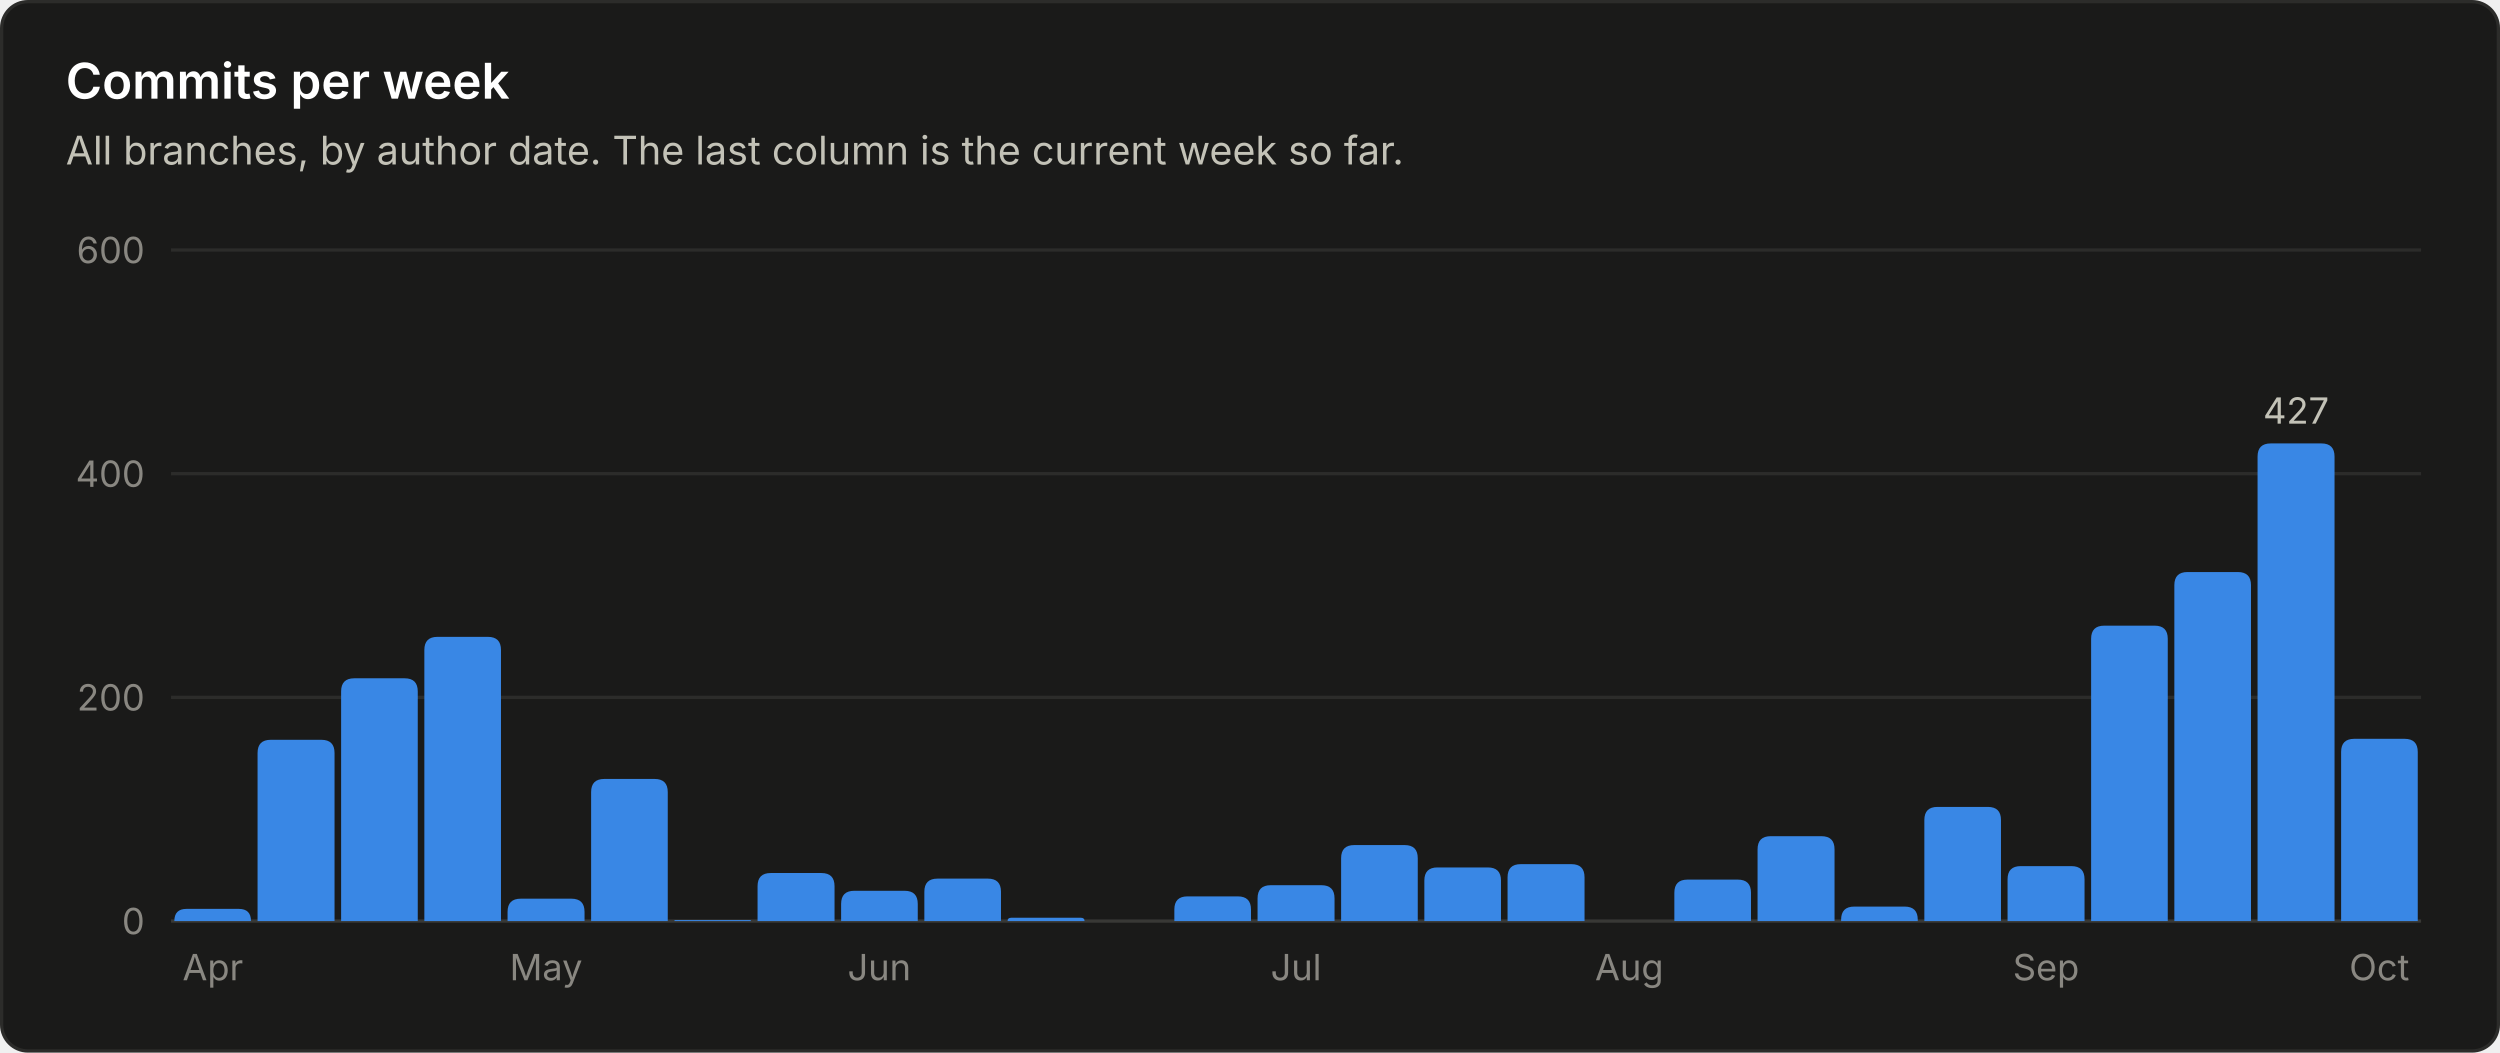
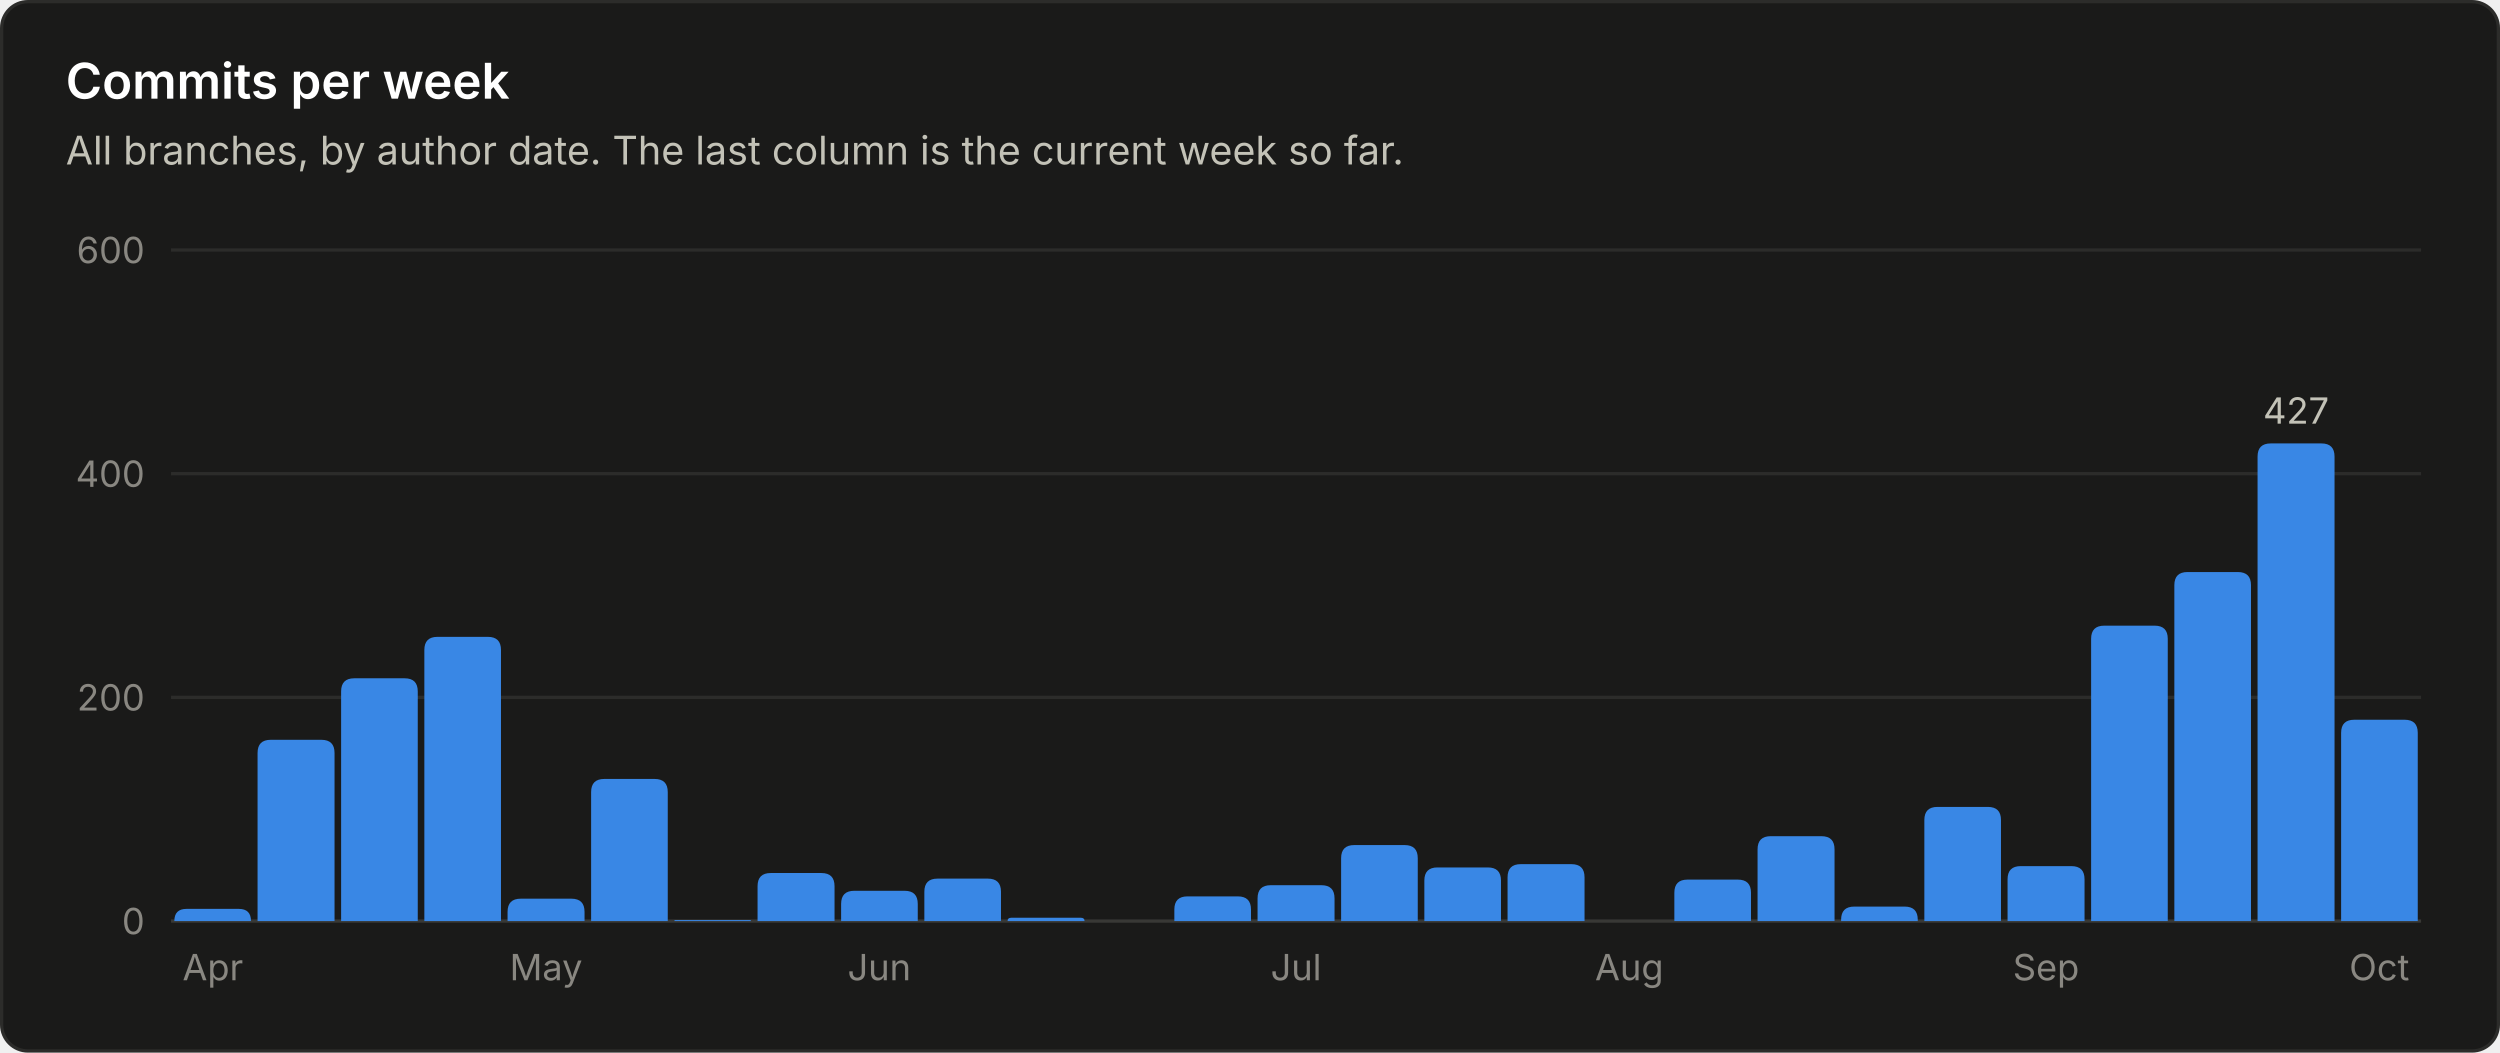
<svg xmlns="http://www.w3.org/2000/svg" viewBox="0 0 760 320" width="760" height="320" role="img" font-family="system-ui, -apple-system, 'Segoe UI', sans-serif">
  <rect x="0.5" y="0.5" width="759" height="319" rx="8" fill="#1a1a19" stroke="#2c2c2a" />
  <text x="20.0" y="30.0" fill="#ffffff" font-size="15" font-weight="600" text-anchor="start">Commits per week</text>
  <text x="20.0" y="50.0" fill="#c3c2b7" font-size="12" font-weight="400" text-anchor="start">All branches, by author date. The last column is the current week so far.</text>
  <line x1="52" y1="280.0" x2="736" y2="280.0" stroke="#383835" stroke-width="1" />
  <text x="44.0" y="284.0" fill="#898781" font-size="11" font-weight="400" text-anchor="end">0</text>
  <line x1="52" y1="212.0" x2="736" y2="212.0" stroke="#2c2c2a" stroke-width="1" />
  <text x="44.0" y="216.0" fill="#898781" font-size="11" font-weight="400" text-anchor="end">200</text>
  <line x1="52" y1="144.0" x2="736" y2="144.0" stroke="#2c2c2a" stroke-width="1" />
  <text x="44.0" y="148.0" fill="#898781" font-size="11" font-weight="400" text-anchor="end">400</text>
  <line x1="52" y1="76.0" x2="736" y2="76.0" stroke="#2c2c2a" stroke-width="1" />
  <text x="44.0" y="80.0" fill="#898781" font-size="11" font-weight="400" text-anchor="end">600</text>
  <path d="M53.0 280.0 V280.0 Q53.0 276.3 56.7 276.3 H72.6 Q76.3 276.3 76.3 280.0 V280.0 Z" fill="#3987e5" />
  <text x="64.7" y="298.0" fill="#898781" font-size="11" font-weight="400" text-anchor="middle">Apr</text>
  <path d="M78.3 280.0 V228.9 Q78.3 224.9 82.3 224.9 H97.7 Q101.7 224.9 101.7 228.9 V280.0 Z" fill="#3987e5" />
  <path d="M103.7 280.0 V210.2 Q103.7 206.2 107.7 206.2 H123.0 Q127.0 206.2 127.0 210.2 V280.0 Z" fill="#3987e5" />
  <path d="M129.0 280.0 V197.6 Q129.0 193.6 133.0 193.6 H148.3 Q152.3 193.6 152.3 197.6 V280.0 Z" fill="#3987e5" />
  <path d="M154.3 280.0 V277.2 Q154.3 273.2 158.3 273.2 H173.7 Q177.7 273.2 177.7 277.2 V280.0 Z" fill="#3987e5" />
  <text x="166.0" y="298.0" fill="#898781" font-size="11" font-weight="400" text-anchor="middle">May</text>
  <path d="M179.7 280.0 V240.8 Q179.7 236.8 183.7 236.8 H199.0 Q203.0 236.8 203.0 240.8 V280.0 Z" fill="#3987e5" />
  <path d="M205.0 280.0 V280.0 Q205.0 279.7 205.3 279.7 H228.0 Q228.3 279.7 228.3 280.0 V280.0 Z" fill="#3987e5" />
  <path d="M230.3 280.0 V269.4 Q230.3 265.4 234.3 265.4 H249.7 Q253.7 265.4 253.7 269.4 V280.0 Z" fill="#3987e5" />
  <path d="M255.7 280.0 V274.8 Q255.7 270.8 259.7 270.8 H275.0 Q279.0 270.8 279.0 274.8 V280.0 Z" fill="#3987e5" />
  <text x="267.3" y="298.0" fill="#898781" font-size="11" font-weight="400" text-anchor="middle">Jun</text>
  <path d="M281.0 280.0 V271.1 Q281.0 267.1 285.0 267.1 H300.3 Q304.3 267.1 304.3 271.1 V280.0 Z" fill="#3987e5" />
  <path d="M306.3 280.0 V280.0 Q306.3 279.0 307.4 279.0 H328.6 Q329.7 279.0 329.7 280.0 V280.0 Z" fill="#3987e5" />
  <path d="M357.0 280.0 V276.5 Q357.0 272.5 361.0 272.5 H376.3 Q380.3 272.5 380.3 276.5 V280.0 Z" fill="#3987e5" />
  <path d="M382.3 280.0 V273.1 Q382.3 269.1 386.3 269.1 H401.7 Q405.7 269.1 405.7 273.1 V280.0 Z" fill="#3987e5" />
  <text x="394.0" y="298.0" fill="#898781" font-size="11" font-weight="400" text-anchor="middle">Jul</text>
  <path d="M407.7 280.0 V260.9 Q407.7 256.9 411.7 256.9 H427.0 Q431.0 256.9 431.0 260.9 V280.0 Z" fill="#3987e5" />
  <path d="M433.0 280.0 V267.7 Q433.0 263.7 437.0 263.7 H452.3 Q456.3 263.7 456.3 267.7 V280.0 Z" fill="#3987e5" />
  <path d="M458.3 280.0 V266.7 Q458.3 262.7 462.3 262.7 H477.7 Q481.7 262.7 481.7 266.7 V280.0 Z" fill="#3987e5" />
  <text x="495.3" y="298.0" fill="#898781" font-size="11" font-weight="400" text-anchor="middle">Aug</text>
  <path d="M509.0 280.0 V271.4 Q509.0 267.4 513.0 267.4 H528.3 Q532.3 267.4 532.3 271.4 V280.0 Z" fill="#3987e5" />
  <path d="M534.3 280.0 V258.2 Q534.3 254.2 538.3 254.2 H553.7 Q557.7 254.2 557.7 258.2 V280.0 Z" fill="#3987e5" />
  <path d="M559.7 280.0 V279.6 Q559.7 275.6 563.7 275.6 H579.0 Q583.0 275.6 583.0 279.6 V280.0 Z" fill="#3987e5" />
  <path d="M585.0 280.0 V249.3 Q585.0 245.3 589.0 245.3 H604.3 Q608.3 245.3 608.3 249.3 V280.0 Z" fill="#3987e5" />
  <path d="M610.3 280.0 V267.3 Q610.3 263.3 614.3 263.3 H629.7 Q633.7 263.3 633.7 267.3 V280.0 Z" fill="#3987e5" />
  <text x="622.0" y="298.0" fill="#898781" font-size="11" font-weight="400" text-anchor="middle">Sep</text>
  <path d="M635.7 280.0 V194.2 Q635.7 190.2 639.7 190.2 H655.0 Q659.0 190.2 659.0 194.2 V280.0 Z" fill="#3987e5" />
  <path d="M661.0 280.0 V177.9 Q661.0 173.9 665.0 173.9 H680.3 Q684.3 173.9 684.3 177.9 V280.0 Z" fill="#3987e5" />
  <path d="M686.3 280.0 V138.8 Q686.3 134.8 690.3 134.8 H705.7 Q709.7 134.8 709.7 138.8 V280.0 Z" fill="#3987e5" />
  <text x="698.0" y="128.8" fill="#c3c2b7" font-size="11" font-weight="400" text-anchor="middle">427</text>
-   <path d="M711.7 280.0 V228.6 Q711.7 224.6 715.7 224.6 H731.0 Q735.0 224.6 735.0 228.6 V280.0 Z" fill="#3987e5" />
+   <path d="M711.7 280.0 V222.8 Q711.7 218.8 715.7 218.8 H731.0 Q735.0 218.8 735.0 222.8 V280.0 Z" fill="#3987e5" />
  <text x="723.3" y="298.0" fill="#898781" font-size="11" font-weight="400" text-anchor="middle">Oct</text>
</svg>
